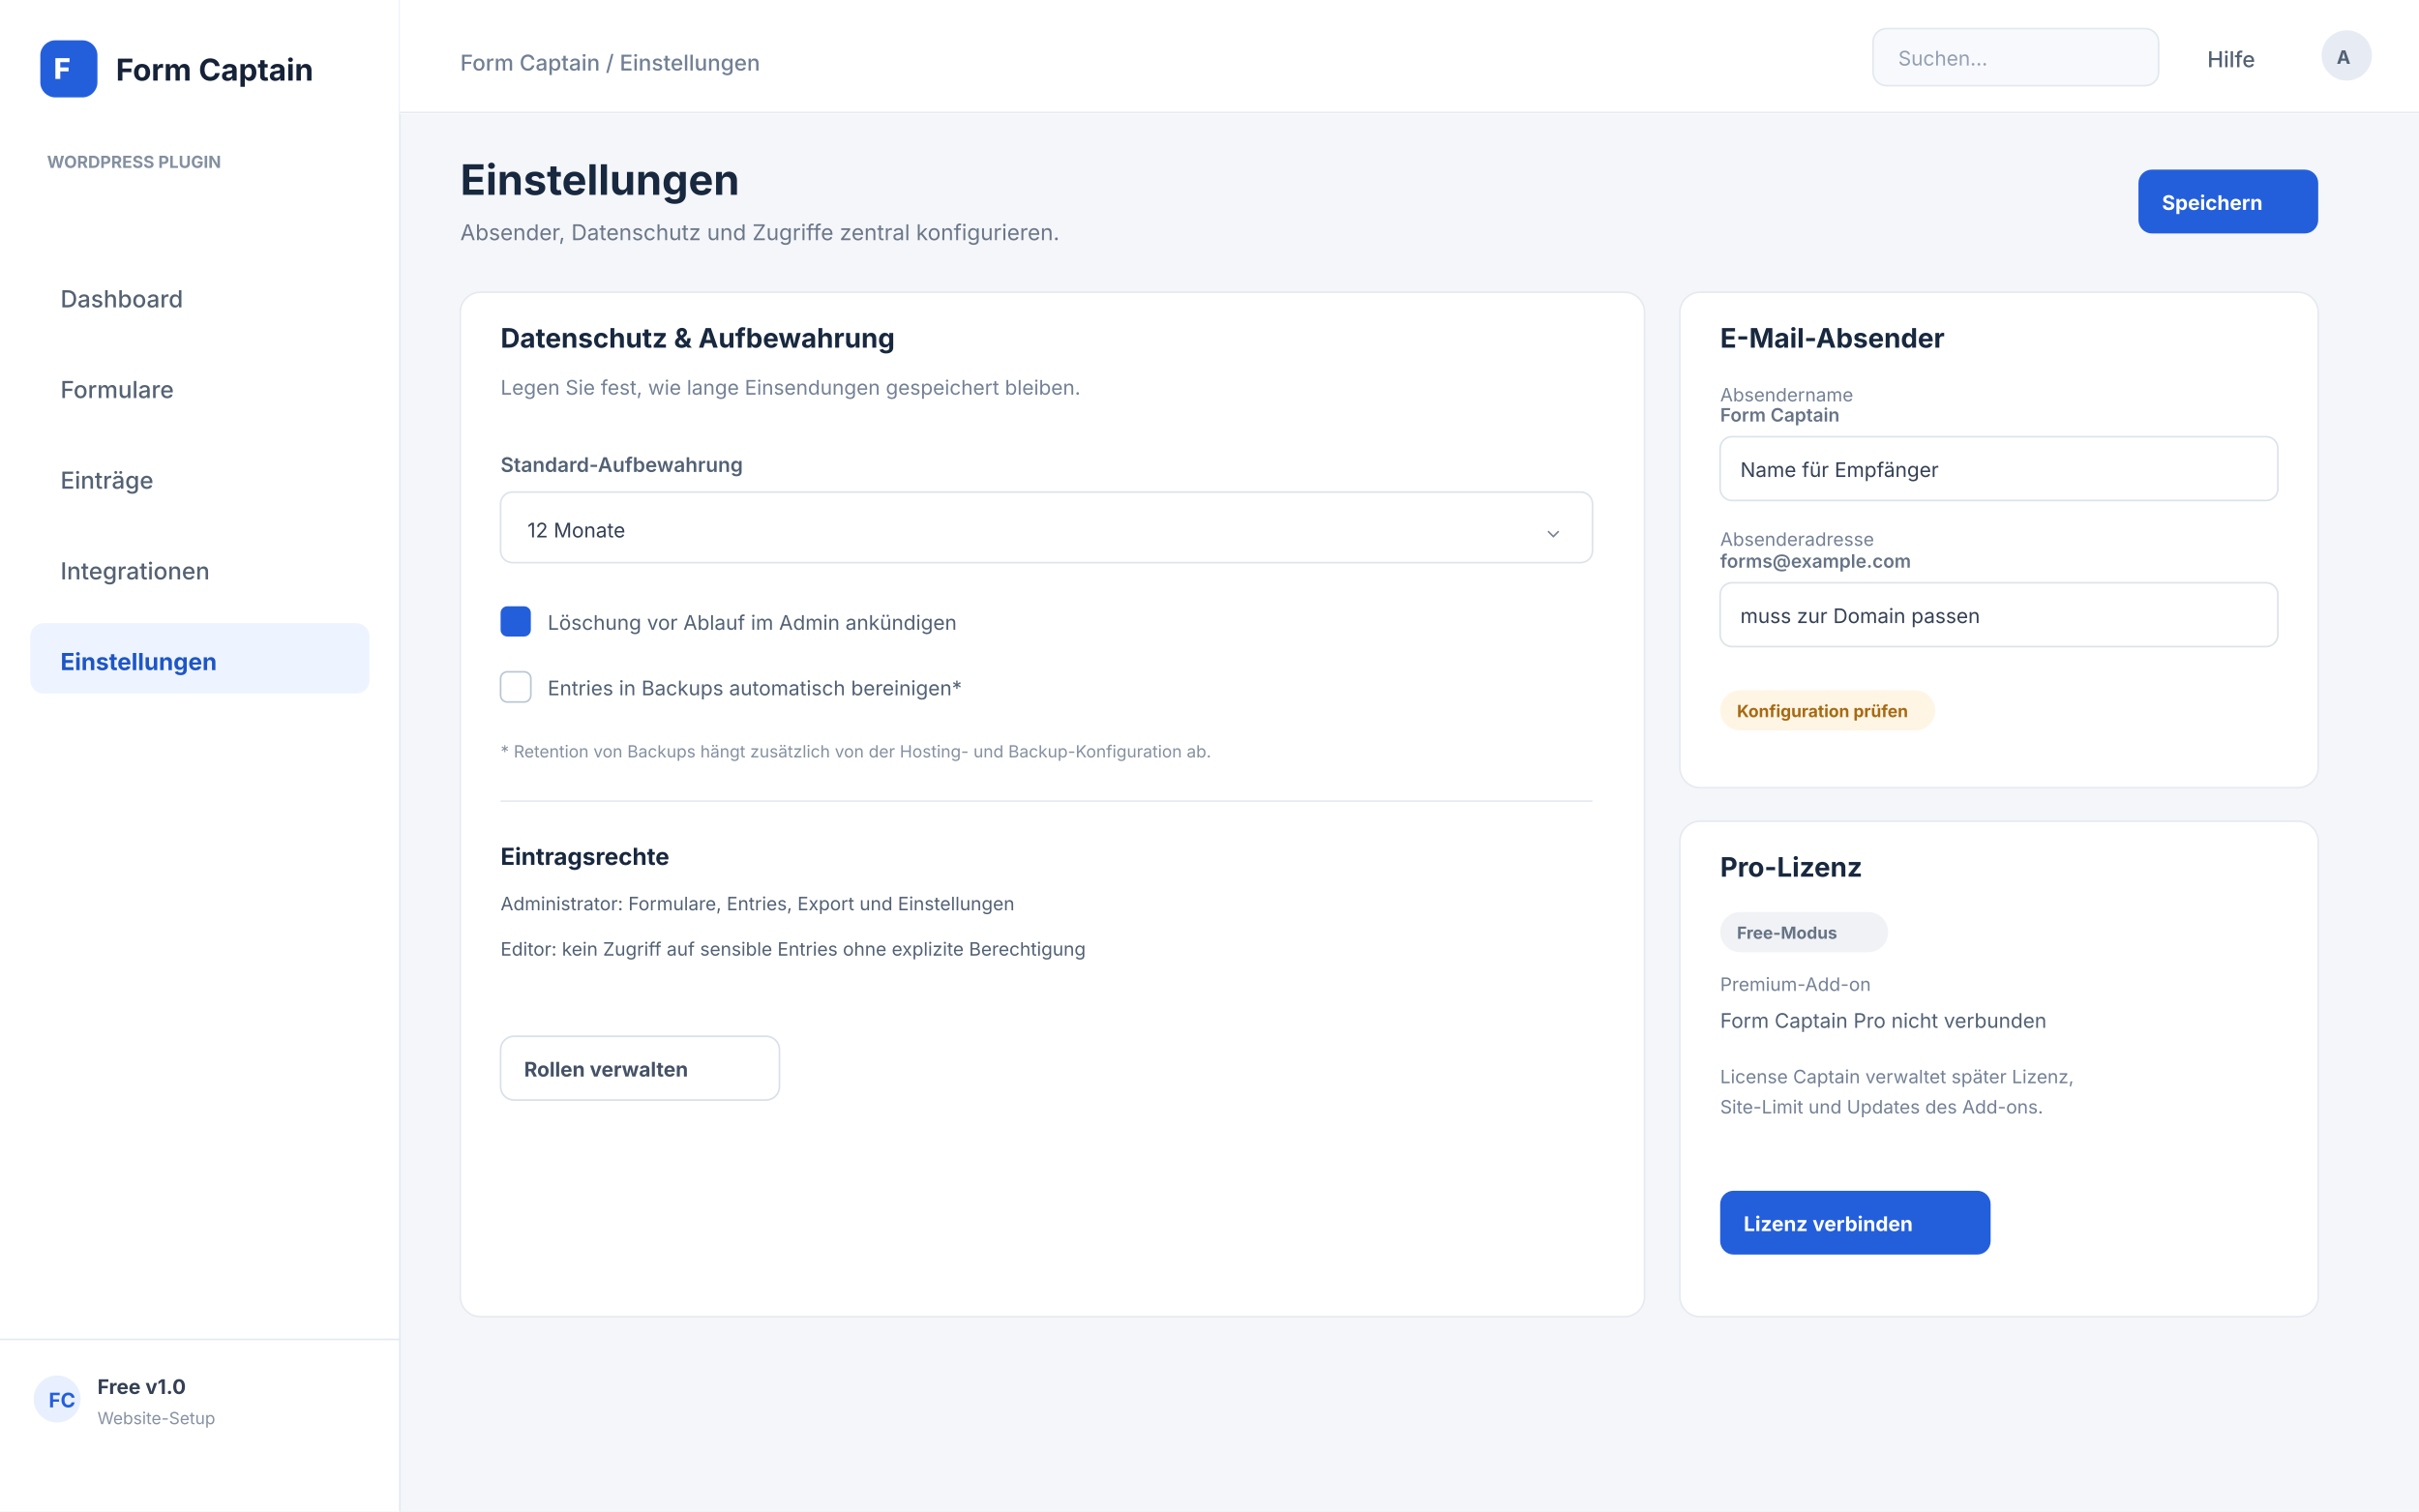
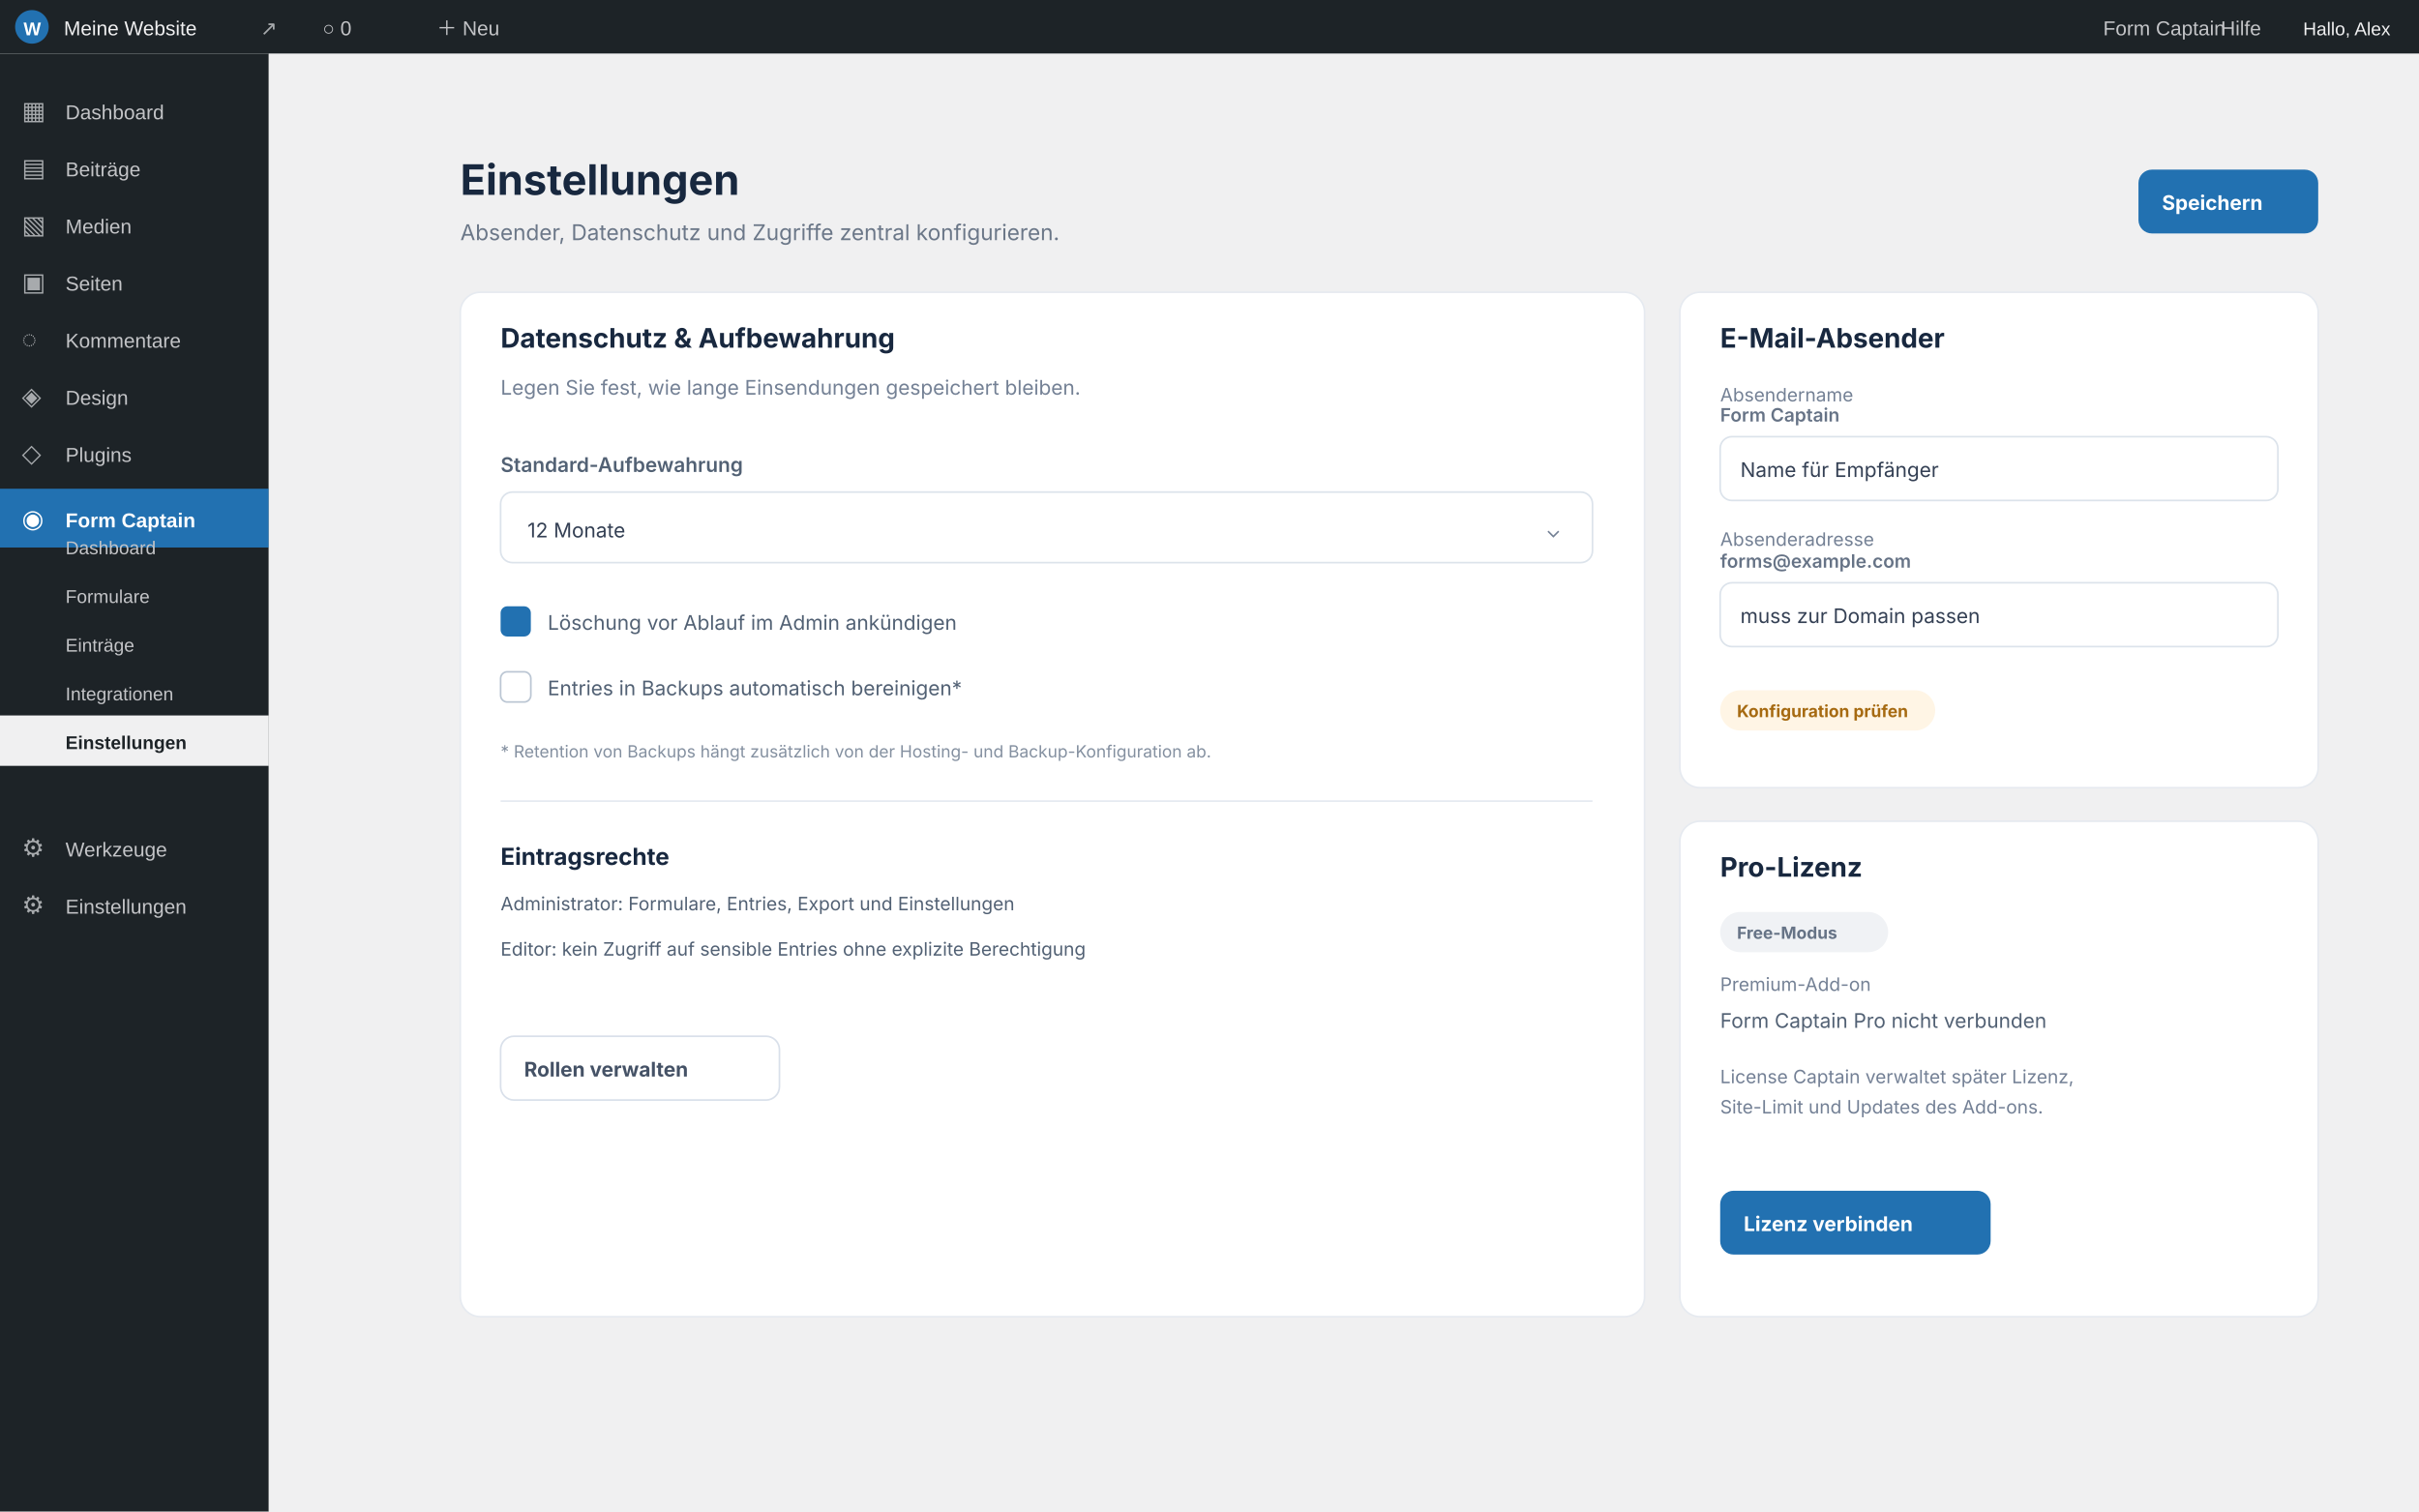
<svg xmlns="http://www.w3.org/2000/svg" width="1440" height="900" viewBox="0 0 1440 900">
-   <rect width="1440" height="900" fill="#F4F6FA" />
-   <rect x="0" y="0" width="238" height="900" rx="0" fill="#FFFFFF" stroke="none" />
-   <path d="M238 0v900" stroke="#E5EAF1" />
-   <rect x="24" y="24" width="34" height="34" rx="9" fill="#245FDB" stroke="none" />
-   <text x="32" y="47" font-family="Inter,Arial,sans-serif" font-size="17" fill="#FFFFFF" font-weight="800">F</text>
-   <text x="69" y="48" font-family="Inter,Arial,sans-serif" font-size="18" fill="#152238" font-weight="700">Form Captain</text>
-   <text x="28" y="100" font-family="Inter,Arial,sans-serif" font-size="10" fill="#8490A0" font-weight="700">WORDPRESS PLUGIN</text>
-   <text x="36" y="183" font-family="Inter,Arial,sans-serif" font-size="14" fill="#556273" font-weight="450">Dashboard</text>
-   <text x="36" y="237" font-family="Inter,Arial,sans-serif" font-size="14" fill="#556273" font-weight="450">Formulare</text>
-   <text x="36" y="291" font-family="Inter,Arial,sans-serif" font-size="14" fill="#556273" font-weight="450">Einträge</text>
-   <text x="36" y="345" font-family="Inter,Arial,sans-serif" font-size="14" fill="#556273" font-weight="450">Integrationen</text>
-   <rect x="18" y="371" width="202" height="42" rx="8" fill="#EEF4FF" stroke="none" />
-   <text x="36" y="399" font-family="Inter,Arial,sans-serif" font-size="14" fill="#1E56C5" font-weight="650">Einstellungen</text>
-   <rect x="0" y="797" width="238" height="1" fill="#E5EAF1" />
-   <rect x="20" y="819" width="28" height="28" rx="14" fill="#E8F0FF" stroke="none" />
-   <text x="29" y="838" font-family="Inter,Arial,sans-serif" font-size="12" fill="#245FDB" font-weight="700">FC</text>
-   <text x="58" y="830" font-family="Inter,Arial,sans-serif" font-size="12" fill="#344054" font-weight="650">Free v1.0</text>
-   <text x="58" y="848" font-family="Inter,Arial,sans-serif" font-size="10" fill="#8792A2" font-weight="400">Website-Setup</text>
-   <rect x="238" y="0" width="1202" height="68" rx="0" fill="#FFFFFF" stroke="none" />
-   <path d="M238 67h1202" stroke="#E5EAF1" />
-   <text x="274" y="42" font-family="Inter,Arial,sans-serif" font-size="13" fill="#728094" font-weight="450">Form Captain  /  Einstellungen</text>
-   <rect x="1115" y="17" width="170" height="34" rx="8" fill="#F7F9FC" stroke="#E3E8EF" />
-   <text x="1130" y="39" font-family="Inter,Arial,sans-serif" font-size="12" fill="#93A0B1" font-weight="400">Suchen…</text>
-   <text x="1314" y="40" font-family="Inter,Arial,sans-serif" font-size="13" fill="#536174" font-weight="500">Hilfe</text>
-   <rect x="1382" y="18" width="30" height="30" rx="15" fill="#E7ECF4" stroke="none" />
-   <text x="1391" y="38" font-family="Inter,Arial,sans-serif" font-size="11" fill="#526175" font-weight="700">A</text>
-   <g>
-     <text x="274" y="116" font-family="Inter,Arial,sans-serif" font-size="25" fill="#18283F" font-weight="700">Einstellungen</text>
-     <text x="274" y="143" font-family="Inter,Arial,sans-serif" font-size="13" fill="#6B7788" font-weight="400">Absender, Datenschutz und Zugriffe zentral konfigurieren.</text>
-     <rect x="1273" y="101" width="107" height="38" rx="8" fill="#245FDB" stroke="none" />
-     <text x="1287" y="125" font-family="Inter,Arial,sans-serif" font-size="12" fill="#FFFFFF" font-weight="650">Speichern</text>
-     <rect x="274" y="174" width="705" height="610" rx="12" fill="#FFFFFF" stroke="#E6EAF0" />
-     <text x="298" y="207" font-family="Inter,Arial,sans-serif" font-size="16" fill="#18283F" font-weight="700">Datenschutz &amp; Aufbewahrung</text>
-     <text x="298" y="235" font-family="Inter,Arial,sans-serif" font-size="12" fill="#748195" font-weight="400">Legen Sie fest, wie lange Einsendungen gespeichert bleiben.</text>
-     <text x="298" y="281" font-family="Inter,Arial,sans-serif" font-size="12" fill="#526174" font-weight="600">Standard-Aufbewahrung</text>
-     <rect x="298" y="293" width="650" height="42" rx="7" fill="#FFFFFF" stroke="#DCE3EB" />
-     <text x="314" y="320" font-family="Inter,Arial,sans-serif" font-size="12" fill="#344054" font-weight="400">12 Monate</text>
-     <text x="920" y="320" font-family="Inter,Arial,sans-serif" font-size="12" fill="#748195" font-weight="400">⌄</text>
-     <rect x="298" y="361" width="18" height="18" rx="4" fill="#245FDB" stroke="none" />
-     <text x="326" y="375" font-family="Inter,Arial,sans-serif" font-size="12" fill="#526174" font-weight="400">Löschung vor Ablauf im Admin ankündigen</text>
-     <rect x="298" y="400" width="18" height="18" rx="4" fill="#FFFFFF" stroke="#BBC6D3" />
-     <text x="326" y="414" font-family="Inter,Arial,sans-serif" font-size="12" fill="#526174" font-weight="400">Entries in Backups automatisch bereinigen*</text>
-     <text x="298" y="451" font-family="Inter,Arial,sans-serif" font-size="10" fill="#8490A0" font-weight="400">* Retention von Backups hängt zusätzlich von der Hosting- und Backup-Konfiguration ab.</text>
-     <line x1="298" y1="477" x2="948" y2="477" stroke="#E5EAF1" stroke-width="1" />
-     <text x="298" y="515" font-family="Inter,Arial,sans-serif" font-size="14" fill="#18283F" font-weight="700">Eintragsrechte</text>
-     <text x="298" y="542" font-family="Inter,Arial,sans-serif" font-size="11" fill="#526174" font-weight="400">Administrator: Formulare, Entries, Export und Einstellungen</text>
-     <text x="298" y="569" font-family="Inter,Arial,sans-serif" font-size="11" fill="#526174" font-weight="400">Editor: kein Zugriff auf sensible Entries ohne explizite Berechtigung</text>
-     <rect x="298" y="617" width="166" height="38" rx="8" fill="#FFFFFF" stroke="#D9E0EA" />
-     <text x="312" y="641" font-family="Inter,Arial,sans-serif" font-size="12" fill="#455266" font-weight="650">Rollen verwalten</text>
-     <rect x="1000" y="174" width="380" height="295" rx="12" fill="#FFFFFF" stroke="#E6EAF0" />
-     <text x="1024" y="207" font-family="Inter,Arial,sans-serif" font-size="16" fill="#18283F" font-weight="700">E-Mail-Absender</text>
-     <text x="1024" y="239" font-family="Inter,Arial,sans-serif" font-size="11" fill="#748195" font-weight="400">Absendername</text>
-     <text x="1024" y="251" font-family="Inter,Arial,sans-serif" font-size="11" fill="#667386" font-weight="600">Form Captain</text>
-     <rect x="1024" y="260" width="332" height="38" rx="7" fill="#FFFFFF" stroke="#DCE3EB" />
-     <text x="1036" y="284" font-family="Inter,Arial,sans-serif" font-size="12" fill="#344054" font-weight="400">Name für Empfänger</text>
-     <text x="1024" y="325" font-family="Inter,Arial,sans-serif" font-size="11" fill="#748195" font-weight="400">Absenderadresse</text>
-     <text x="1024" y="338" font-family="Inter,Arial,sans-serif" font-size="11" fill="#667386" font-weight="600">forms@example.com</text>
-     <rect x="1024" y="347" width="332" height="38" rx="7" fill="#FFFFFF" stroke="#DCE3EB" />
-     <text x="1036" y="371" font-family="Inter,Arial,sans-serif" font-size="12" fill="#344054" font-weight="400">muss zur Domain passen</text>
-     <rect x="1024" y="411" width="128" height="24" rx="12" fill="#FFF5E5" stroke="none" />
-     <text x="1034" y="427" font-family="Inter,Arial,sans-serif" font-size="10" fill="#A66A11" font-weight="650">Konfiguration prüfen</text>
-     <rect x="1000" y="489" width="380" height="295" rx="12" fill="#FFFFFF" stroke="#E6EAF0" />
-     <text x="1024" y="522" font-family="Inter,Arial,sans-serif" font-size="16" fill="#18283F" font-weight="700">Pro-Lizenz</text>
-     <rect x="1024" y="543" width="100" height="24" rx="12" fill="#F0F2F5" stroke="none" />
-     <text x="1034" y="559" font-family="Inter,Arial,sans-serif" font-size="10" fill="#667386" font-weight="650">Free-Modus</text>
-     <text x="1024" y="590" font-family="Inter,Arial,sans-serif" font-size="11" fill="#748195" font-weight="400">Premium-Add-on</text>
-     <text x="1024" y="612" font-family="Inter,Arial,sans-serif" font-size="12" fill="#526174" font-weight="400">Form Captain Pro nicht verbunden</text>
-     <text x="1024" y="645" font-family="Inter,Arial,sans-serif" font-size="11" fill="#738095" font-weight="400">License Captain verwaltet später Lizenz,</text>
-     <text x="1024" y="663" font-family="Inter,Arial,sans-serif" font-size="11" fill="#738095" font-weight="400">Site-Limit und Updates des Add-ons.</text>
-     <rect x="1024" y="709" width="161" height="38" rx="8" fill="#245FDB" stroke="none" />
-     <text x="1038" y="733" font-family="Inter,Arial,sans-serif" font-size="12" fill="#FFFFFF" font-weight="650">Lizenz verbinden</text>
-   </g>
+   <rect x="0" y="0" width="1440" height="900" rx="0" fill="#f0f0f1" />
+   <rect x="0" y="0" width="1440" height="32" rx="0" fill="#1d2327" />
+   <rect x="9" y="6" width="20" height="20" rx="10" fill="#2271b1" />
+   <text x="14" y="21" font-family="Arial, sans-serif" font-size="11" fill="#ffffff" font-weight="700">W</text>
+   <text x="38" y="21" font-family="Arial, sans-serif" font-size="12" fill="#f0f0f1" font-weight="500">Meine Website</text>
+   <text x="155" y="21" font-family="Arial, sans-serif" font-size="12" fill="#a7aaad" font-weight="500">↗</text>
+   <text x="192" y="21" font-family="Arial, sans-serif" font-size="12" fill="#c3c4c7" font-weight="400">○  0</text>
+   <text x="260" y="21" font-family="Arial, sans-serif" font-size="12" fill="#c3c4c7" font-weight="400">＋ Neu</text>
+   <text x="1252" y="21" font-family="Arial, sans-serif" font-size="12" fill="#c3c4c7" font-weight="400">Form Captain</text>
+   <text x="1322" y="21" font-family="Arial, sans-serif" font-size="12" fill="#c3c4c7" font-weight="400">Hilfe</text>
+   <text x="1371" y="21" font-family="Arial, sans-serif" font-size="11" fill="#f0f0f1" font-weight="500">Hallo, Alex</text>
+   <rect x="0" y="32" width="160" height="868" rx="0" fill="#1d2327" />
+   <text x="13" y="71" font-family="Arial, sans-serif" font-size="15" fill="#a7aaad" font-weight="500">▦</text>
+   <text x="39" y="71" font-family="Arial, sans-serif" font-size="12" fill="#c3c4c7" font-weight="500">Dashboard</text>
+   <text x="13" y="105" font-family="Arial, sans-serif" font-size="15" fill="#a7aaad" font-weight="500">▤</text>
+   <text x="39" y="105" font-family="Arial, sans-serif" font-size="12" fill="#c3c4c7" font-weight="500">Beiträge</text>
+   <text x="13" y="139" font-family="Arial, sans-serif" font-size="15" fill="#a7aaad" font-weight="500">▧</text>
+   <text x="39" y="139" font-family="Arial, sans-serif" font-size="12" fill="#c3c4c7" font-weight="500">Medien</text>
+   <text x="13" y="173" font-family="Arial, sans-serif" font-size="15" fill="#a7aaad" font-weight="500">▣</text>
+   <text x="39" y="173" font-family="Arial, sans-serif" font-size="12" fill="#c3c4c7" font-weight="500">Seiten</text>
+   <text x="13" y="207" font-family="Arial, sans-serif" font-size="15" fill="#a7aaad" font-weight="500">◌</text>
+   <text x="39" y="207" font-family="Arial, sans-serif" font-size="12" fill="#c3c4c7" font-weight="500">Kommentare</text>
+   <text x="13" y="241" font-family="Arial, sans-serif" font-size="15" fill="#a7aaad" font-weight="500">◈</text>
+   <text x="39" y="241" font-family="Arial, sans-serif" font-size="12" fill="#c3c4c7" font-weight="500">Design</text>
+   <text x="13" y="275" font-family="Arial, sans-serif" font-size="15" fill="#a7aaad" font-weight="500">◇</text>
+   <text x="39" y="275" font-family="Arial, sans-serif" font-size="12" fill="#c3c4c7" font-weight="500">Plugins</text>
+   <rect x="0" y="291" width="160" height="35" rx="0" fill="#2271b1" />
+   <text x="13" y="314" font-family="Arial, sans-serif" font-size="15" fill="#ffffff" font-weight="600">◉</text>
+   <text x="39" y="314" font-family="Arial, sans-serif" font-size="12" fill="#ffffff" font-weight="650">Form Captain</text>
+   <text x="39" y="330" font-family="Arial, sans-serif" font-size="11" fill="#c3c4c7" font-weight="400">Dashboard</text>
+   <text x="39" y="359" font-family="Arial, sans-serif" font-size="11" fill="#c3c4c7" font-weight="400">Formulare</text>
+   <text x="39" y="388" font-family="Arial, sans-serif" font-size="11" fill="#c3c4c7" font-weight="400">Einträge</text>
+   <text x="39" y="417" font-family="Arial, sans-serif" font-size="11" fill="#c3c4c7" font-weight="400">Integrationen</text>
+   <rect x="0" y="426" width="160" height="30" rx="0" fill="#f0f0f1" />
+   <text x="39" y="446" font-family="Arial, sans-serif" font-size="11" fill="#1d2327" font-weight="650">Einstellungen</text>
+   <text x="13" y="510" font-family="Arial, sans-serif" font-size="15" fill="#a7aaad" font-weight="500">⚙</text>
+   <text x="39" y="510" font-family="Arial, sans-serif" font-size="12" fill="#c3c4c7" font-weight="500">Werkzeuge</text>
+   <text x="13" y="544" font-family="Arial, sans-serif" font-size="15" fill="#a7aaad" font-weight="500">⚙</text>
+   <text x="39" y="544" font-family="Arial, sans-serif" font-size="12" fill="#c3c4c7" font-weight="500">Einstellungen</text>
+   <rect x="160" y="32" width="1280" height="868" rx="0" fill="#f0f0f1" />
+   <text x="274" y="116" font-family="Inter,Arial,sans-serif" font-size="25" fill="#18283F" font-weight="700">Einstellungen</text>
+   <text x="274" y="143" font-family="Inter,Arial,sans-serif" font-size="13" fill="#6B7788" font-weight="400">Absender, Datenschutz und Zugriffe zentral konfigurieren.</text>
+   <rect x="1273" y="101" width="107" height="38" rx="8" fill="#2271b1" stroke="none" />
+   <text x="1287" y="125" font-family="Inter,Arial,sans-serif" font-size="12" fill="#FFFFFF" font-weight="650">Speichern</text>
+   <rect x="274" y="174" width="705" height="610" rx="12" fill="#FFFFFF" stroke="#E6EAF0" />
+   <text x="298" y="207" font-family="Inter,Arial,sans-serif" font-size="16" fill="#18283F" font-weight="700">Datenschutz &amp; Aufbewahrung</text>
+   <text x="298" y="235" font-family="Inter,Arial,sans-serif" font-size="12" fill="#748195" font-weight="400">Legen Sie fest, wie lange Einsendungen gespeichert bleiben.</text>
+   <text x="298" y="281" font-family="Inter,Arial,sans-serif" font-size="12" fill="#526174" font-weight="600">Standard-Aufbewahrung</text>
+   <rect x="298" y="293" width="650" height="42" rx="7" fill="#FFFFFF" stroke="#DCE3EB" />
+   <text x="314" y="320" font-family="Inter,Arial,sans-serif" font-size="12" fill="#344054" font-weight="400">12 Monate</text>
+   <text x="920" y="320" font-family="Inter,Arial,sans-serif" font-size="12" fill="#748195" font-weight="400">⌄</text>
+   <rect x="298" y="361" width="18" height="18" rx="4" fill="#2271b1" stroke="none" />
+   <text x="326" y="375" font-family="Inter,Arial,sans-serif" font-size="12" fill="#526174" font-weight="400">Löschung vor Ablauf im Admin ankündigen</text>
+   <rect x="298" y="400" width="18" height="18" rx="4" fill="#FFFFFF" stroke="#BBC6D3" />
+   <text x="326" y="414" font-family="Inter,Arial,sans-serif" font-size="12" fill="#526174" font-weight="400">Entries in Backups automatisch bereinigen*</text>
+   <text x="298" y="451" font-family="Inter,Arial,sans-serif" font-size="10" fill="#8490A0" font-weight="400">* Retention von Backups hängt zusätzlich von der Hosting- und Backup-Konfiguration ab.</text>
+   <line x1="298" y1="477" x2="948" y2="477" stroke="#E5EAF1" stroke-width="1" />
+   <text x="298" y="515" font-family="Inter,Arial,sans-serif" font-size="14" fill="#18283F" font-weight="700">Eintragsrechte</text>
+   <text x="298" y="542" font-family="Inter,Arial,sans-serif" font-size="11" fill="#526174" font-weight="400">Administrator: Formulare, Entries, Export und Einstellungen</text>
+   <text x="298" y="569" font-family="Inter,Arial,sans-serif" font-size="11" fill="#526174" font-weight="400">Editor: kein Zugriff auf sensible Entries ohne explizite Berechtigung</text>
+   <rect x="298" y="617" width="166" height="38" rx="8" fill="#FFFFFF" stroke="#D9E0EA" />
+   <text x="312" y="641" font-family="Inter,Arial,sans-serif" font-size="12" fill="#455266" font-weight="650">Rollen verwalten</text>
+   <rect x="1000" y="174" width="380" height="295" rx="12" fill="#FFFFFF" stroke="#E6EAF0" />
+   <text x="1024" y="207" font-family="Inter,Arial,sans-serif" font-size="16" fill="#18283F" font-weight="700">E-Mail-Absender</text>
+   <text x="1024" y="239" font-family="Inter,Arial,sans-serif" font-size="11" fill="#748195" font-weight="400">Absendername</text>
+   <text x="1024" y="251" font-family="Inter,Arial,sans-serif" font-size="11" fill="#667386" font-weight="600">Form Captain</text>
+   <rect x="1024" y="260" width="332" height="38" rx="7" fill="#FFFFFF" stroke="#DCE3EB" />
+   <text x="1036" y="284" font-family="Inter,Arial,sans-serif" font-size="12" fill="#344054" font-weight="400">Name für Empfänger</text>
+   <text x="1024" y="325" font-family="Inter,Arial,sans-serif" font-size="11" fill="#748195" font-weight="400">Absenderadresse</text>
+   <text x="1024" y="338" font-family="Inter,Arial,sans-serif" font-size="11" fill="#667386" font-weight="600">forms@example.com</text>
+   <rect x="1024" y="347" width="332" height="38" rx="7" fill="#FFFFFF" stroke="#DCE3EB" />
+   <text x="1036" y="371" font-family="Inter,Arial,sans-serif" font-size="12" fill="#344054" font-weight="400">muss zur Domain passen</text>
+   <rect x="1024" y="411" width="128" height="24" rx="12" fill="#FFF5E5" stroke="none" />
+   <text x="1034" y="427" font-family="Inter,Arial,sans-serif" font-size="10" fill="#A66A11" font-weight="650">Konfiguration prüfen</text>
+   <rect x="1000" y="489" width="380" height="295" rx="12" fill="#FFFFFF" stroke="#E6EAF0" />
+   <text x="1024" y="522" font-family="Inter,Arial,sans-serif" font-size="16" fill="#18283F" font-weight="700">Pro-Lizenz</text>
+   <rect x="1024" y="543" width="100" height="24" rx="12" fill="#F0F2F5" stroke="none" />
+   <text x="1034" y="559" font-family="Inter,Arial,sans-serif" font-size="10" fill="#667386" font-weight="650">Free-Modus</text>
+   <text x="1024" y="590" font-family="Inter,Arial,sans-serif" font-size="11" fill="#748195" font-weight="400">Premium-Add-on</text>
+   <text x="1024" y="612" font-family="Inter,Arial,sans-serif" font-size="12" fill="#526174" font-weight="400">Form Captain Pro nicht verbunden</text>
+   <text x="1024" y="645" font-family="Inter,Arial,sans-serif" font-size="11" fill="#738095" font-weight="400">License Captain verwaltet später Lizenz,</text>
+   <text x="1024" y="663" font-family="Inter,Arial,sans-serif" font-size="11" fill="#738095" font-weight="400">Site-Limit und Updates des Add-ons.</text>
+   <rect x="1024" y="709" width="161" height="38" rx="8" fill="#2271b1" stroke="none" />
+   <text x="1038" y="733" font-family="Inter,Arial,sans-serif" font-size="12" fill="#FFFFFF" font-weight="650">Lizenz verbinden</text>
</svg>
